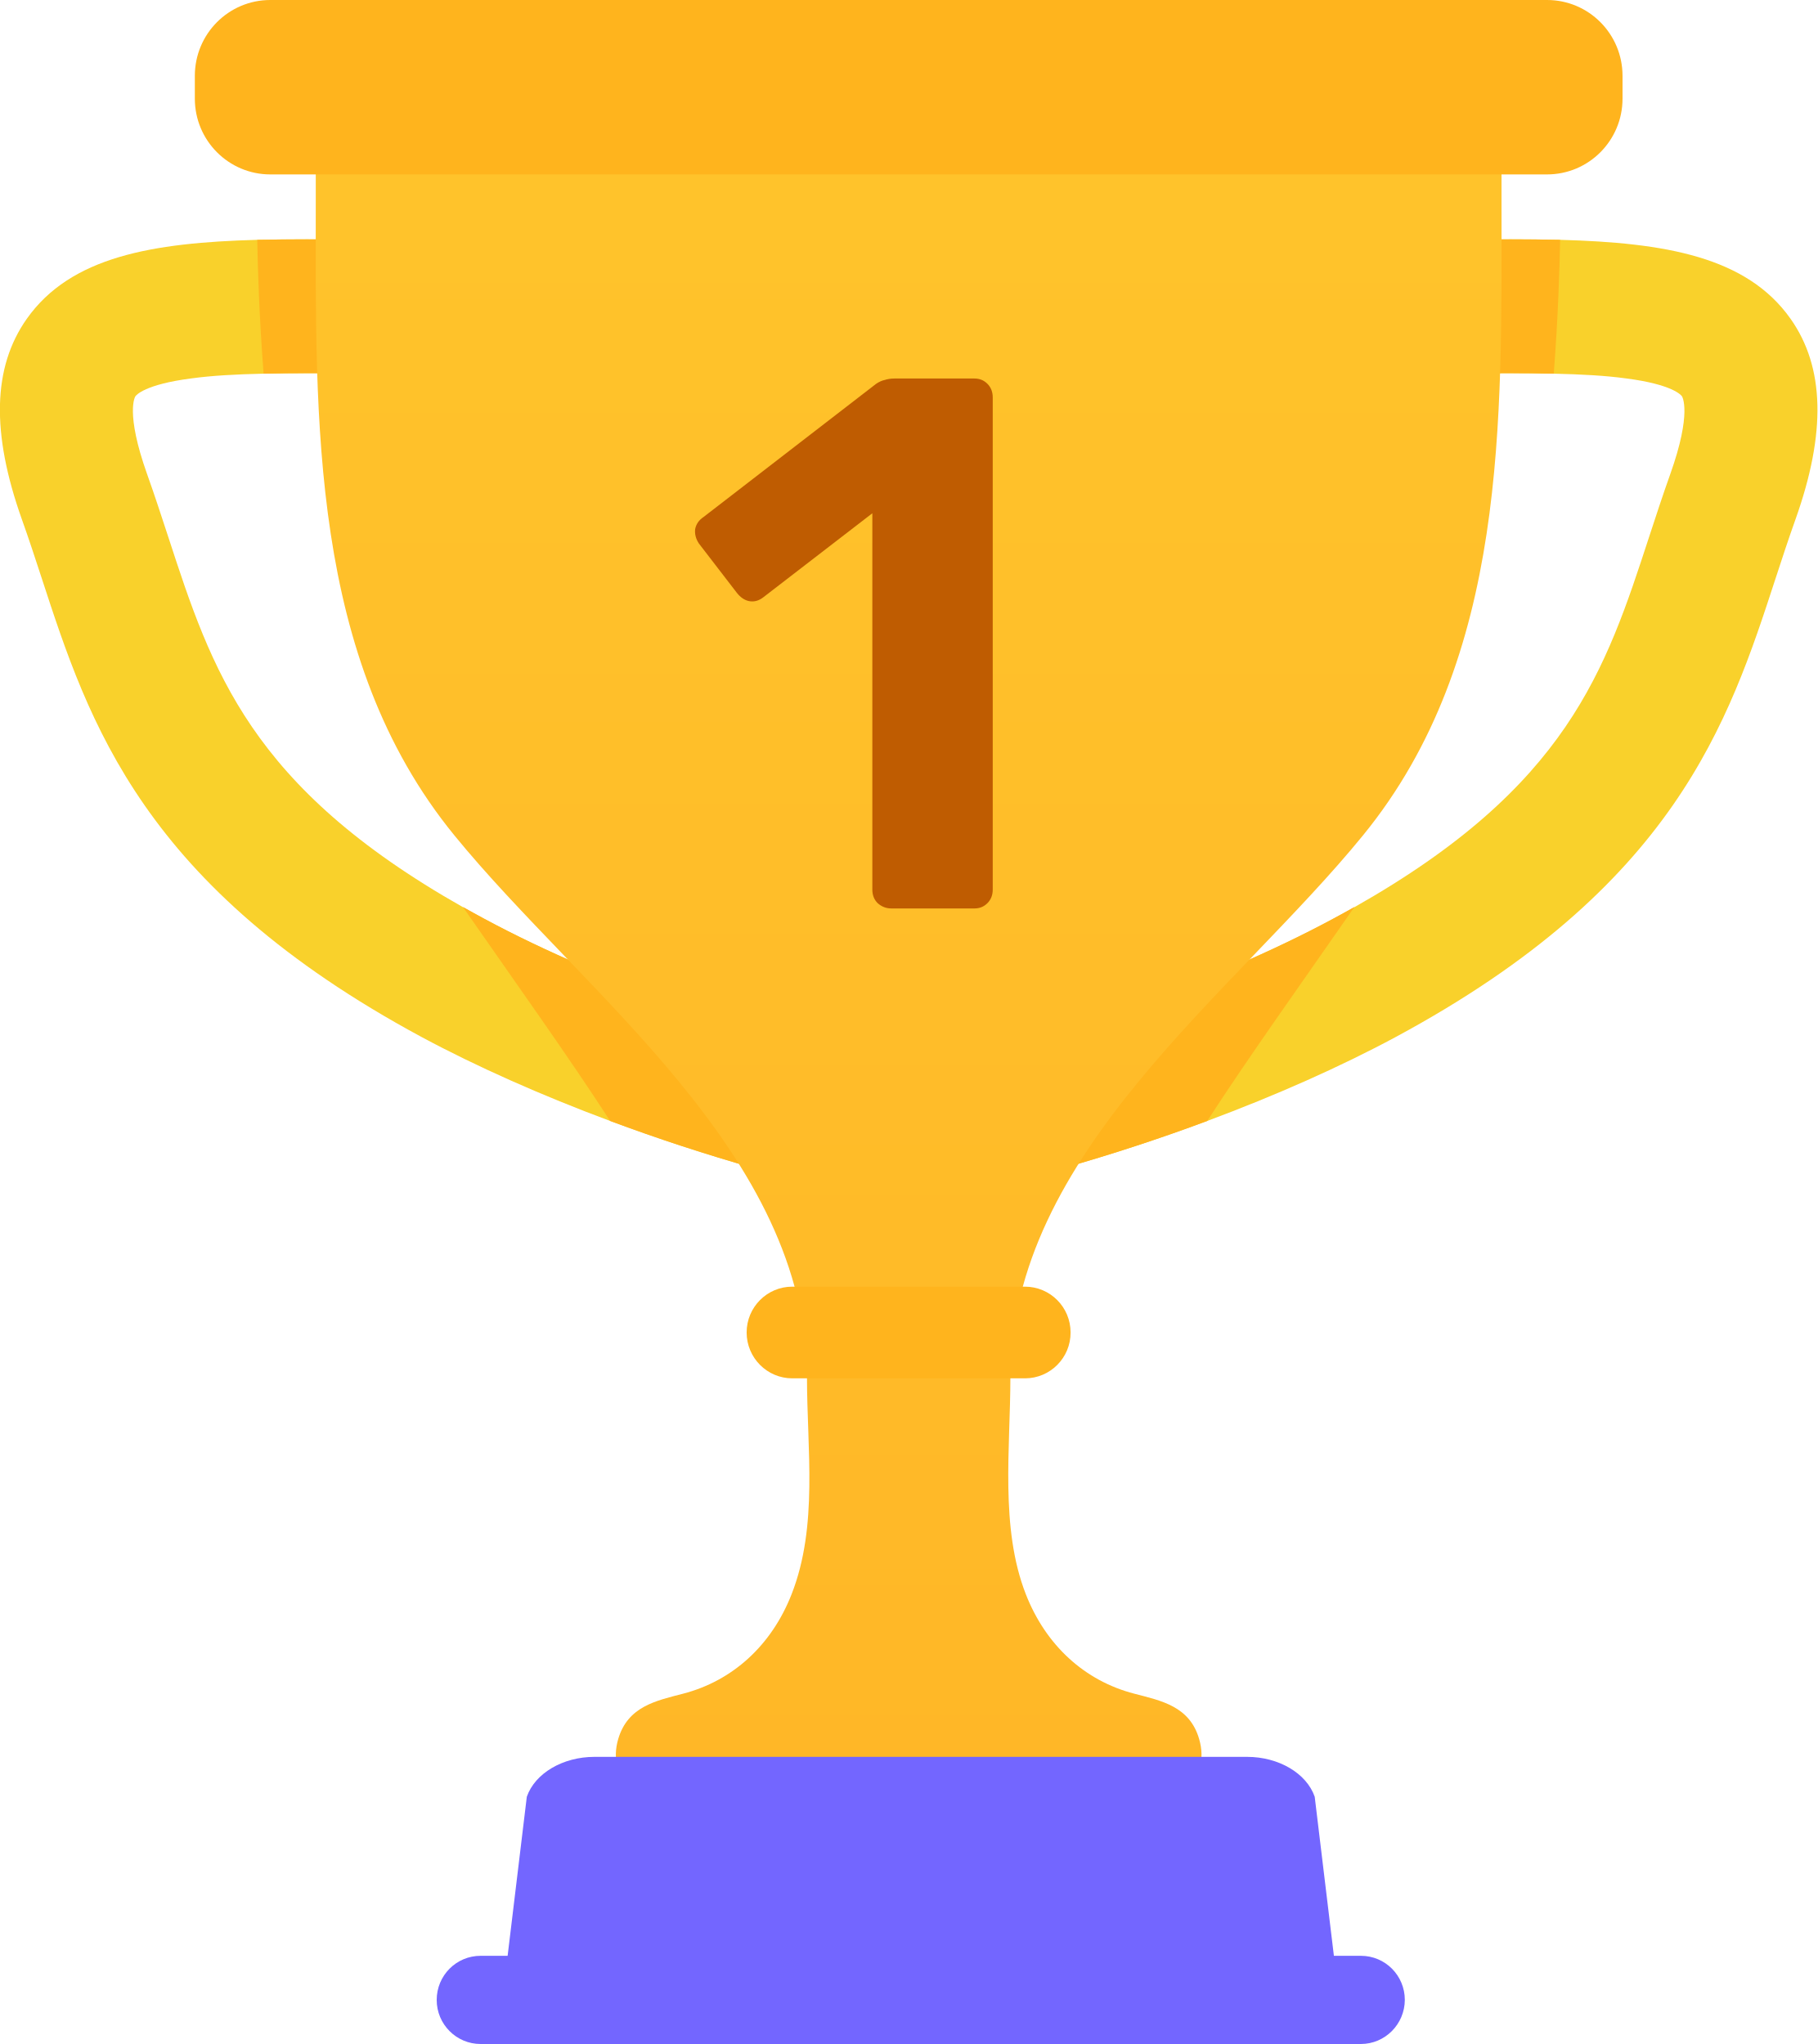
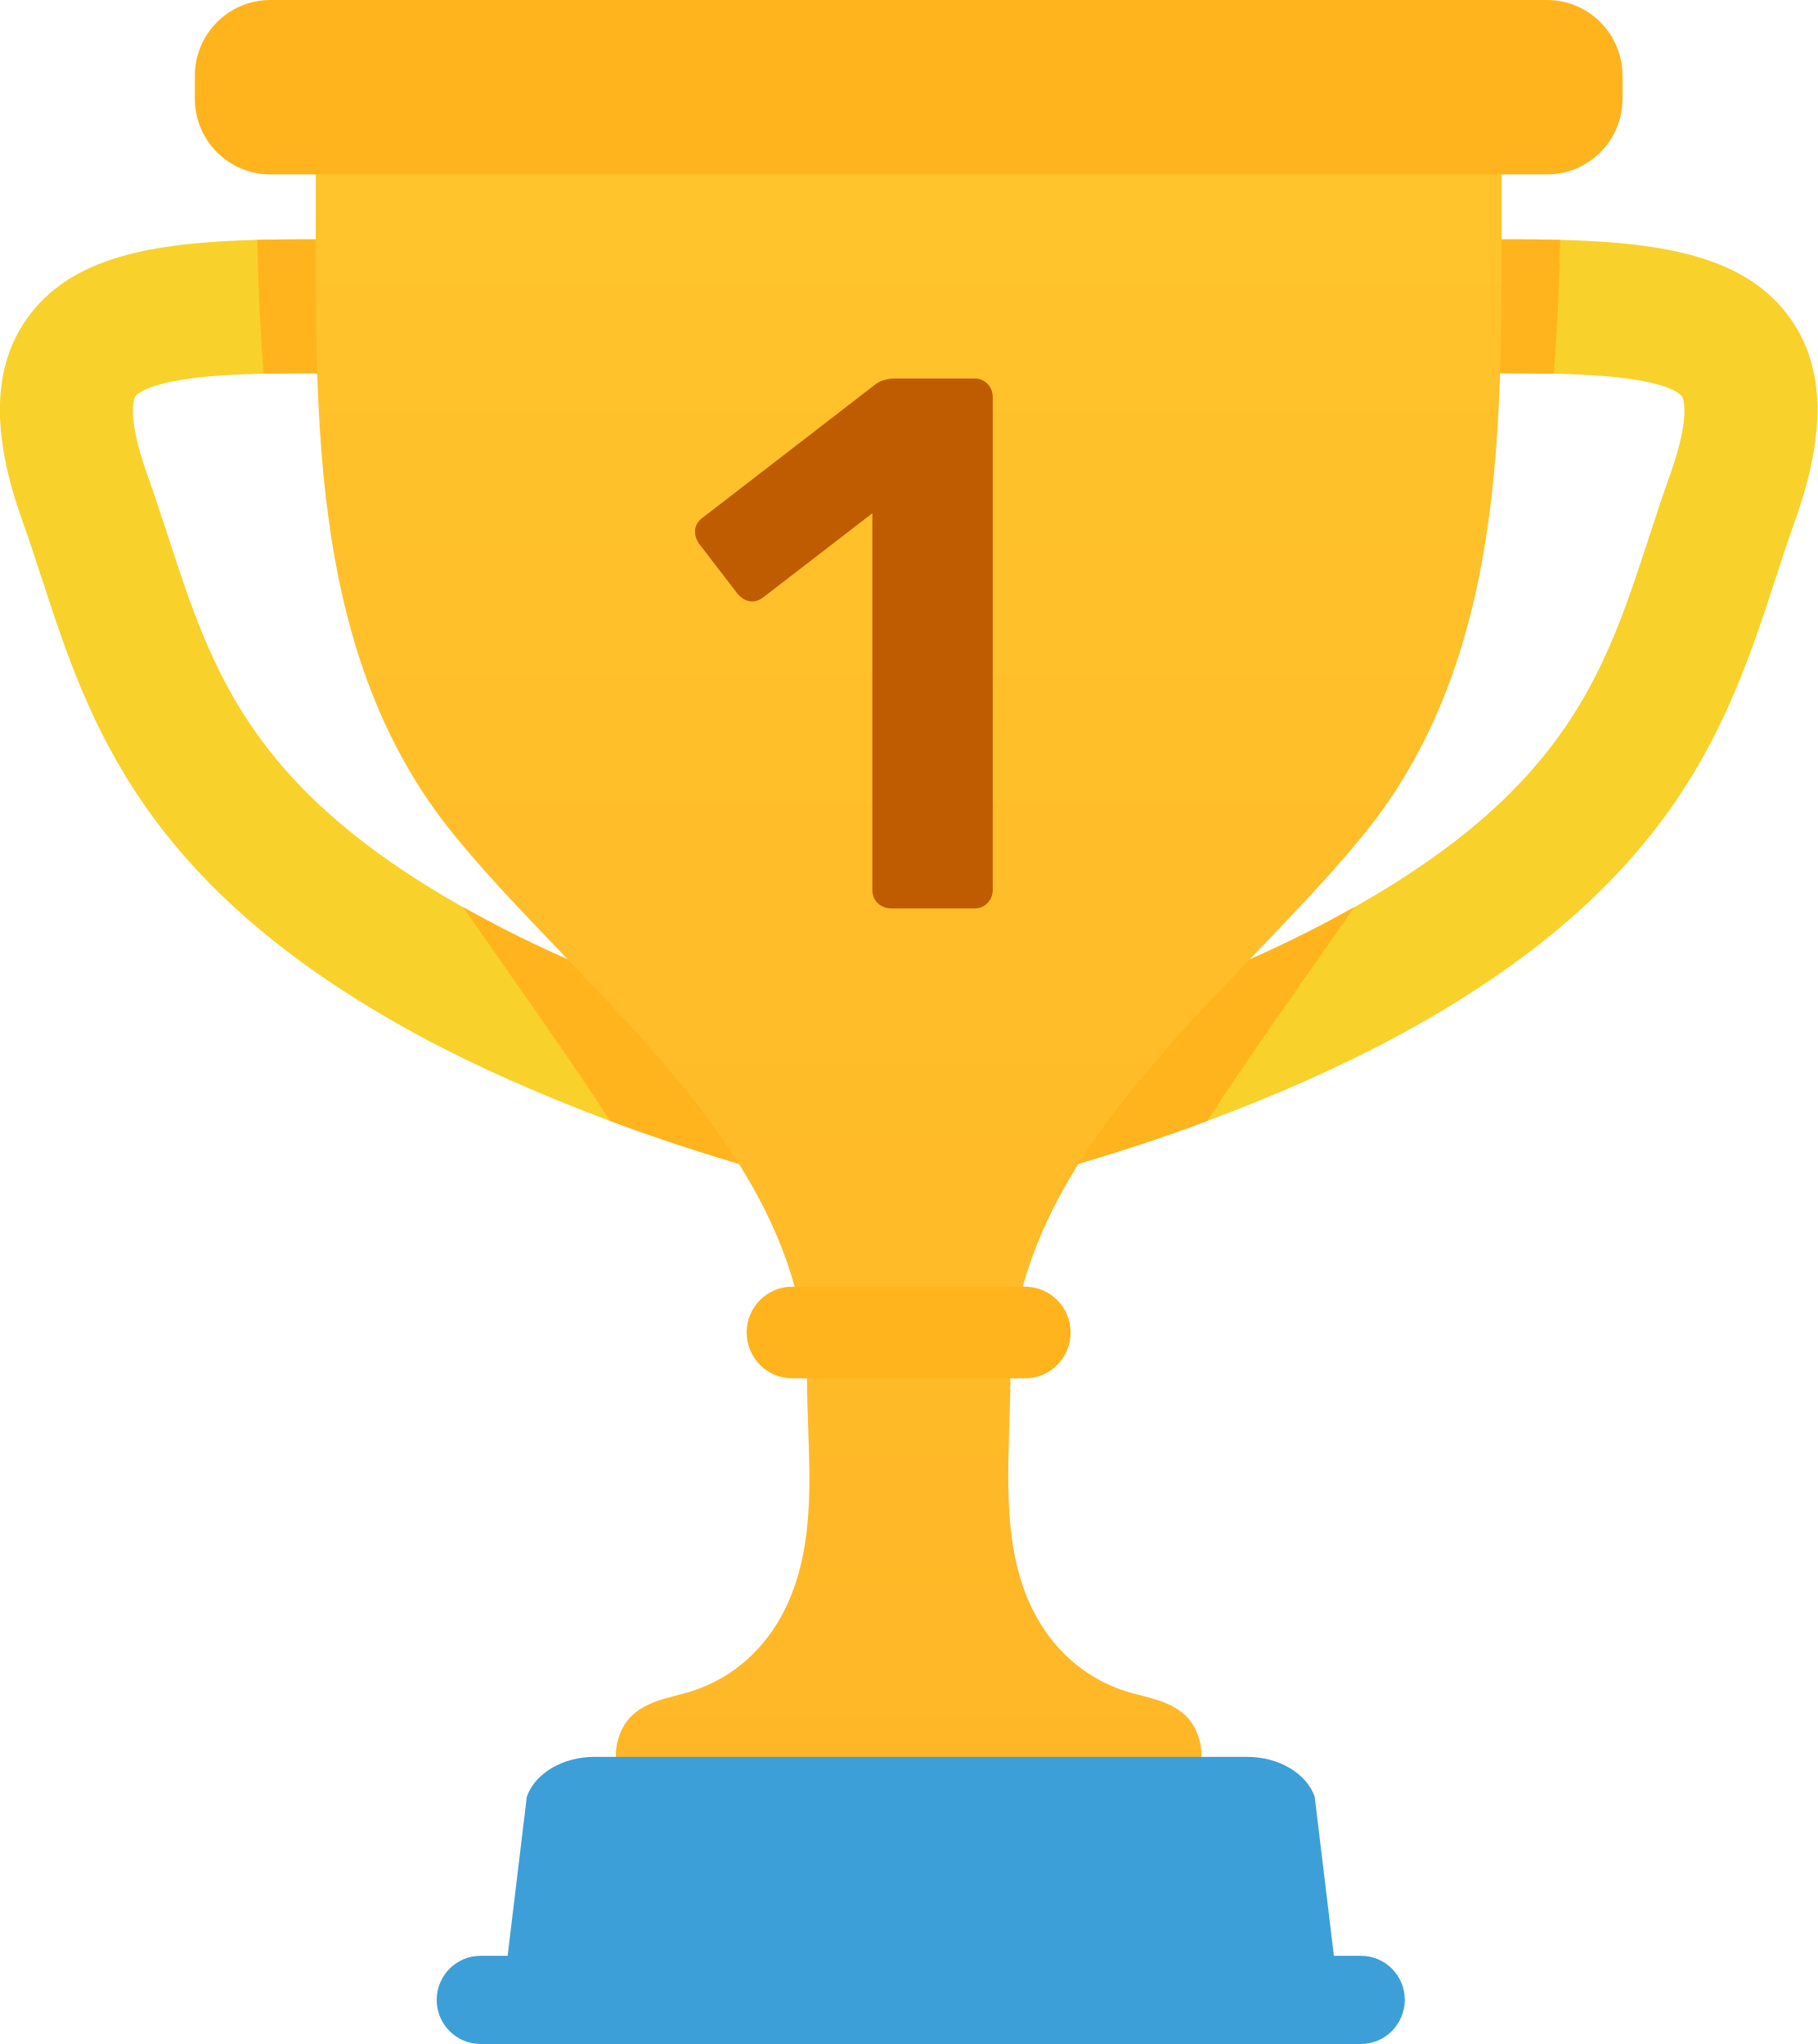
<svg xmlns="http://www.w3.org/2000/svg" width="24" height="27" viewBox="0 0 24 27" fill="none">
  <path d="M12.159 14.135L11.841 15.875C10.644 15.655 9.309 15.274 8.057 14.807C7.157 14.472 6.298 14.091 5.565 13.697C1.881 11.71 1.174 9.548 0.551 7.638C0.467 7.381 0.38 7.115 0.288 6.858C-0.118 5.716 -0.097 4.85 0.354 4.211C0.934 3.39 2.01 3.206 3.396 3.168C3.813 3.159 4.261 3.16 4.729 3.164C4.961 3.165 5.201 3.167 5.448 3.167V4.936C5.198 4.936 4.955 4.934 4.718 4.932C4.272 4.929 3.855 4.928 3.479 4.936C3.12 4.944 2.8 4.961 2.523 4.999C1.914 5.078 1.799 5.219 1.788 5.235C1.786 5.237 1.651 5.444 1.943 6.264C2.043 6.544 2.133 6.821 2.221 7.089C2.798 8.857 3.297 10.389 6.11 11.981C6.202 12.033 6.297 12.086 6.395 12.138C8.006 13.004 10.266 13.789 12.159 14.135Z" fill="#F9D12B" />
  <path d="M4.731 3.165C4.963 3.167 5.203 3.168 5.449 3.168V4.936C5.2 4.936 4.957 4.934 4.72 4.932C4.274 4.929 3.856 4.927 3.481 4.936C3.423 4.18 3.404 3.536 3.397 3.168C3.816 3.159 4.262 3.162 4.731 3.165Z" fill="#FFB41D" />
  <path d="M12.159 14.135L11.841 15.875C10.645 15.655 9.309 15.274 8.057 14.807C7.532 13.993 6.803 12.973 6.113 11.98C6.205 12.031 6.3 12.085 6.398 12.137C8.006 13.004 10.266 13.789 12.159 14.135Z" fill="#FFB41D" />
  <path d="M11.841 14.135L12.159 15.875C13.355 15.655 14.691 15.274 15.943 14.807C16.843 14.472 17.702 14.091 18.434 13.697C22.12 11.71 22.826 9.548 23.449 7.638C23.533 7.381 23.62 7.115 23.712 6.858C24.118 5.716 24.097 4.85 23.646 4.211C23.066 3.39 21.99 3.206 20.604 3.168C20.187 3.159 19.739 3.16 19.27 3.164C19.039 3.165 18.799 3.167 18.552 3.167V4.936C18.802 4.936 19.045 4.934 19.282 4.932C19.728 4.929 20.145 4.928 20.52 4.936C20.88 4.944 21.2 4.961 21.477 4.999C22.086 5.078 22.201 5.219 22.212 5.235C22.213 5.237 22.349 5.444 22.057 6.264C21.957 6.544 21.867 6.821 21.779 7.089C21.202 8.857 20.703 10.389 17.89 11.981C17.798 12.033 17.703 12.086 17.605 12.138C15.994 13.004 13.734 13.789 11.841 14.135Z" fill="#F9D12B" />
  <path d="M19.269 3.165C19.037 3.167 18.797 3.168 18.55 3.168V4.936C18.8 4.936 19.044 4.934 19.28 4.932C19.727 4.929 20.144 4.927 20.519 4.936C20.577 4.18 20.596 3.536 20.603 3.168C20.186 3.159 19.738 3.162 19.269 3.165Z" fill="#FFB41D" />
  <path d="M11.841 14.135L12.159 15.875C13.355 15.655 14.691 15.274 15.943 14.807C16.468 13.993 17.197 12.973 17.887 11.98C17.795 12.031 17.7 12.085 17.602 12.137C15.994 13.004 13.734 13.789 11.841 14.135Z" fill="#FFB41D" />
  <path d="M18.001 11.033C19.913 8.69 19.829 5.541 19.829 2.68V1.952C19.829 1.51 19.474 1.152 19.034 1.152H12.001H4.966C4.526 1.152 4.17 1.51 4.17 1.952V2.68C4.17 5.541 4.087 8.69 5.999 11.033C7.71 13.132 10.657 15.236 10.657 18.2C10.657 19.137 10.807 20.157 10.454 21.058C10.189 21.736 9.673 22.204 9.019 22.373C8.663 22.466 8.291 22.54 8.164 22.972C8.088 23.231 8.14 23.521 8.436 23.521H10.628H12.001H13.372H15.564C15.86 23.521 15.912 23.231 15.836 22.972C15.711 22.539 15.338 22.466 14.981 22.373C14.325 22.204 13.81 21.734 13.546 21.056C13.204 20.178 13.343 19.126 13.343 18.198C13.344 15.237 16.291 13.132 18.001 11.033Z" fill="url(#paint0_linear_90_4471)" />
  <path d="M20.43 2.304H3.57C3.019 2.304 2.573 1.856 2.573 1.303V1.002C2.573 0.448 3.019 0 3.57 0H20.43C20.981 0 21.427 0.448 21.427 1.002V1.303C21.427 1.856 20.981 2.304 20.43 2.304Z" fill="#FFB41D" />
  <path d="M13.537 18.207H10.462C10.131 18.207 9.86 17.936 9.86 17.601C9.86 17.268 10.129 16.996 10.462 16.996H13.536C13.868 16.996 14.138 17.266 14.138 17.601C14.14 17.935 13.869 18.207 13.537 18.207Z" fill="#FFB41D" />
-   <path d="M17.495 26.416H6.822C6.708 26.416 6.624 26.333 6.654 26.247L6.957 23.734C7.065 23.424 7.432 23.207 7.851 23.207H16.468C16.887 23.207 17.254 23.424 17.362 23.734L17.665 26.247C17.694 26.332 17.61 26.416 17.495 26.416Z" fill="#7366FF" />
-   <path d="M17.971 27H6.347C6.026 27 5.767 26.739 5.767 26.418C5.767 26.095 6.026 25.835 6.347 25.835H17.972C18.293 25.835 18.552 26.095 18.552 26.418C18.55 26.739 18.291 27 17.971 27Z" fill="#7366FF" />
+   <path d="M17.495 26.416H6.822C6.708 26.416 6.624 26.333 6.654 26.247L6.957 23.734C7.065 23.424 7.432 23.207 7.851 23.207H16.468C16.887 23.207 17.254 23.424 17.362 23.734L17.665 26.247C17.694 26.332 17.61 26.416 17.495 26.416Z" fill="#3D9FD8" />
+   <path d="M17.971 27H6.347C6.026 27 5.767 26.739 5.767 26.418C5.767 26.095 6.026 25.835 6.347 25.835H17.972C18.293 25.835 18.552 26.095 18.552 26.418C18.55 26.739 18.291 27 17.971 27Z" fill="#3D9FD8" />
  <path d="M11.77 12C11.703 12 11.643 11.977 11.59 11.93C11.543 11.883 11.52 11.823 11.52 11.75V6.78L10.08 7.89C10.02 7.937 9.957 7.953 9.89 7.94C9.83 7.927 9.777 7.89 9.73 7.83L9.23 7.18C9.19 7.12 9.173 7.057 9.18 6.99C9.193 6.923 9.23 6.87 9.29 6.83L11.57 5.07C11.61 5.043 11.647 5.027 11.68 5.02C11.72 5.007 11.763 5 11.81 5H12.87C12.937 5 12.993 5.023 13.04 5.07C13.087 5.117 13.11 5.177 13.11 5.25V11.75C13.11 11.823 13.087 11.883 13.04 11.93C12.993 11.977 12.937 12 12.87 12H11.77Z" fill="#BF5C01" />
  <defs>
    <linearGradient id="paint0_linear_90_4471" x1="12" y1="1.152" x2="12" y2="23.521" gradientUnits="userSpaceOnUse">
      <stop stop-color="#FFC42B" />
      <stop offset="1" stop-color="#FFB727" />
    </linearGradient>
  </defs>
</svg>
